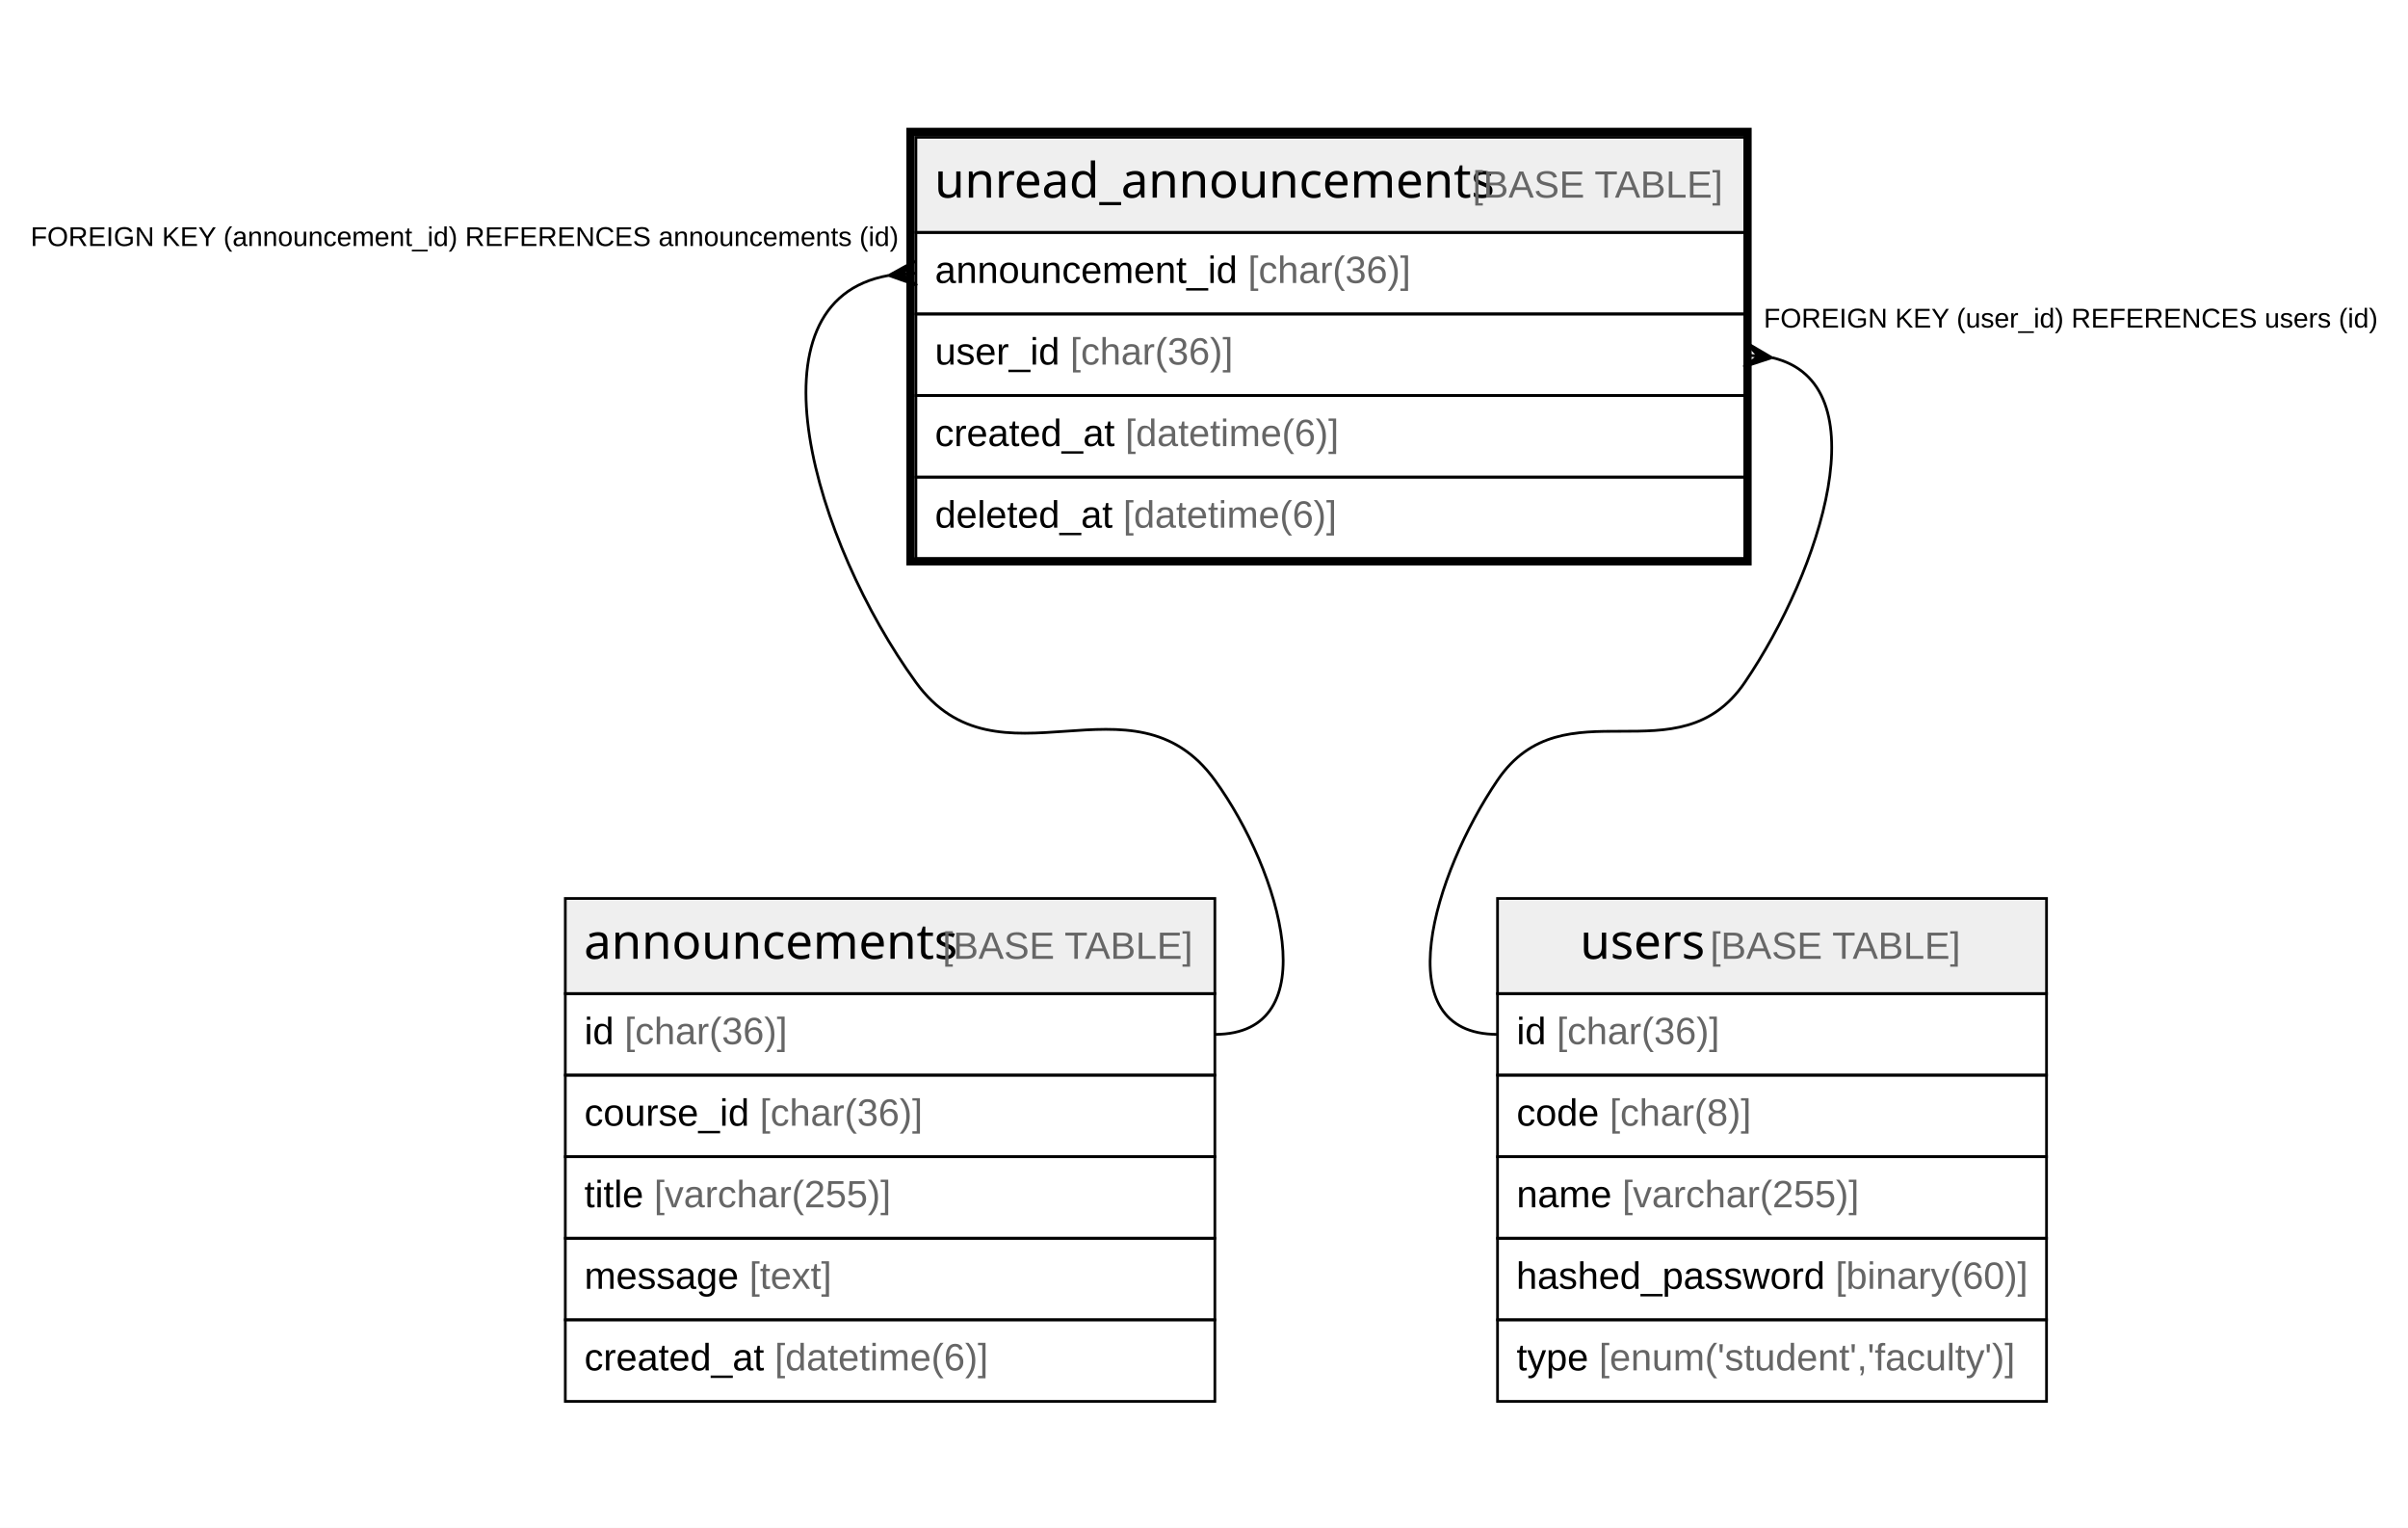
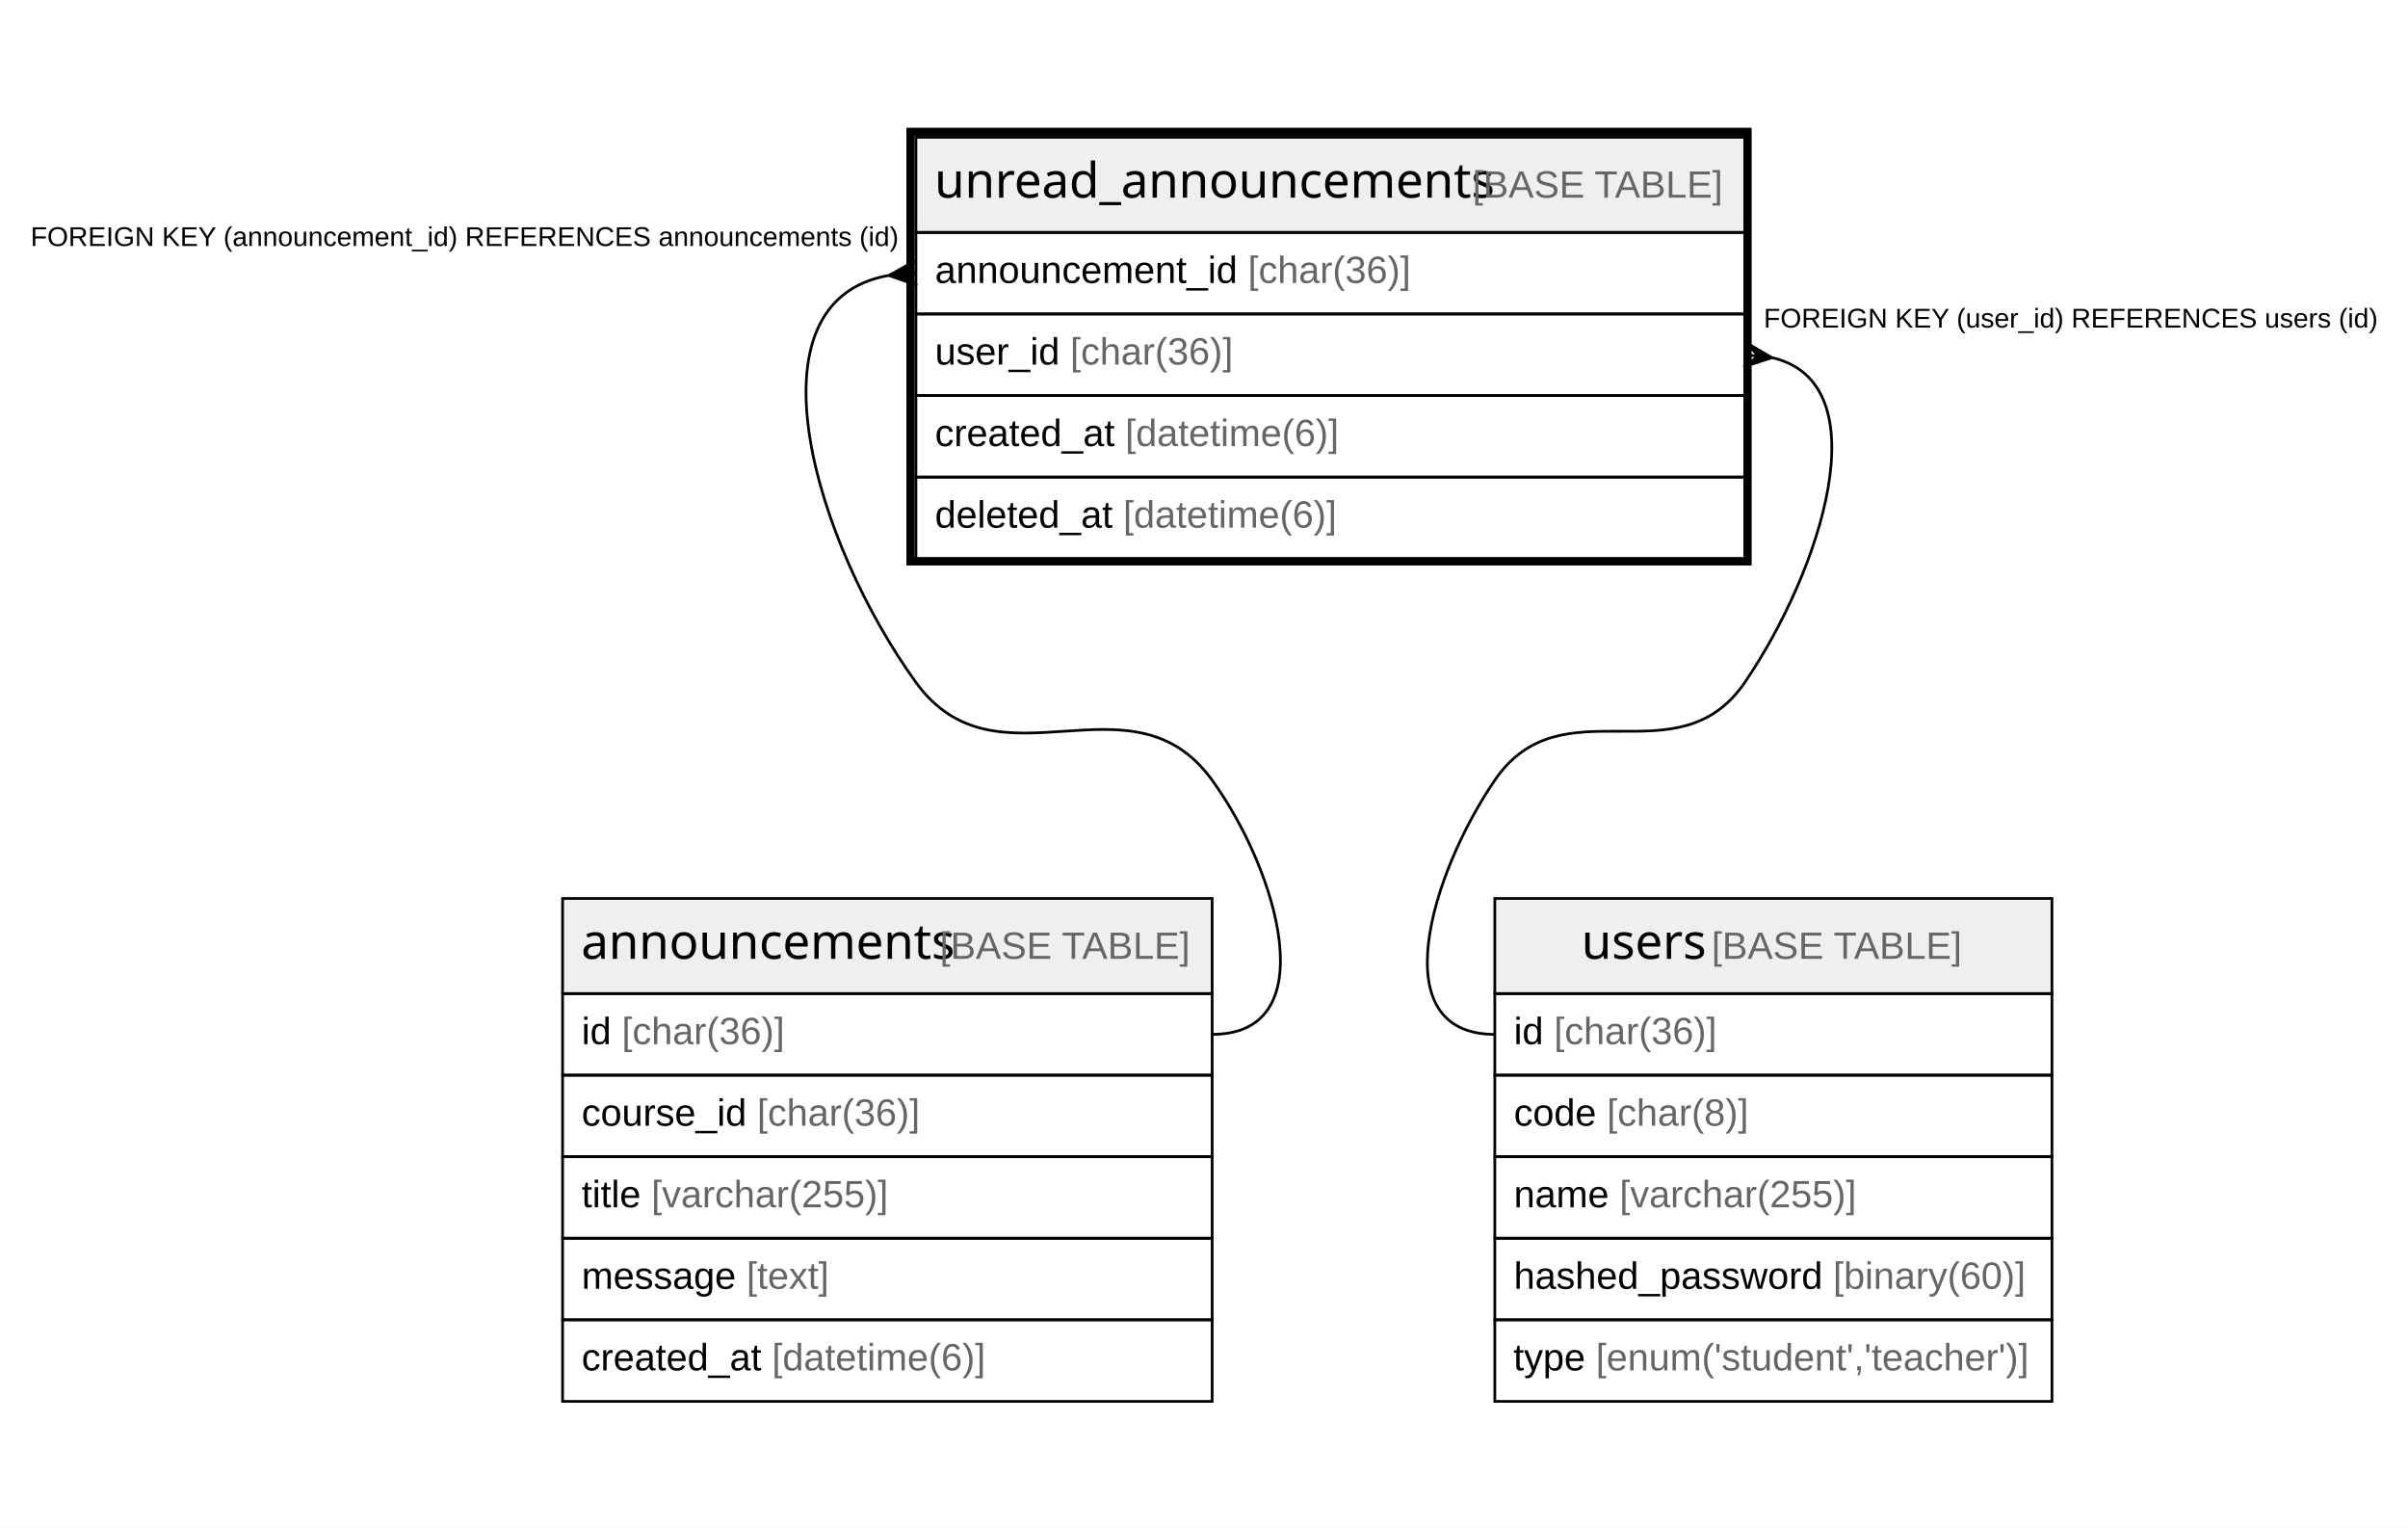
<svg xmlns="http://www.w3.org/2000/svg" width="886pt" height="562pt" viewBox="0.00 0.00 886.00 562.00">
  <g id="graph0" class="graph" transform="scale(1 1) rotate(0) translate(4 558)">
    <polygon fill="#ffffff" stroke="transparent" points="-4,4 -4,-558 882,-558 882,4 -4,4" />
    <g id="node1" class="node">
      <polygon fill="#efefef" stroke="transparent" points="333,-472.5 333,-507.5 638,-507.5 638,-472.5 333,-472.5" />
      <polygon fill="none" stroke="#000000" points="333,-472.5 333,-507.5 638,-507.5 638,-472.5 333,-472.5" />
      <text text-anchor="start" x="339.833" y="-485.3" font-family="Arial Bold" font-size="18.00" fill="#000000">unread_announcements</text>
      <text text-anchor="start" x="533.913" y="-485.3" font-family="Arial" font-size="14.00" fill="#000000"> </text>
      <text text-anchor="start" x="537.803" y="-485.3" font-family="Arial" font-size="14.00" fill="#666666">[BASE TABLE]</text>
      <polygon fill="none" stroke="#000000" points="333,-442.5 333,-472.5 638,-472.5 638,-442.5 333,-442.5" />
      <text text-anchor="start" x="340" y="-453.9" font-family="Arial" font-size="14.00" fill="#000000">announcement_id </text>
      <text text-anchor="start" x="455.157" y="-453.9" font-family="Arial" font-size="14.00" fill="#666666">[char(36)]</text>
      <polygon fill="none" stroke="#000000" points="333,-412.5 333,-442.5 638,-442.5 638,-412.5 333,-412.5" />
      <text text-anchor="start" x="340" y="-423.9" font-family="Arial" font-size="14.00" fill="#000000">user_id </text>
      <text text-anchor="start" x="389.788" y="-423.9" font-family="Arial" font-size="14.00" fill="#666666">[char(36)]</text>
      <polygon fill="none" stroke="#000000" points="333,-382.5 333,-412.5 638,-412.5 638,-382.5 333,-382.5" />
      <text text-anchor="start" x="340" y="-393.9" font-family="Arial" font-size="14.00" fill="#000000">created_at </text>
      <text text-anchor="start" x="410.028" y="-393.9" font-family="Arial" font-size="14.00" fill="#666666">[datetime(6)]</text>
      <polygon fill="none" stroke="#000000" points="333,-352.5 333,-382.5 638,-382.5 638,-352.5 333,-352.5" />
      <text text-anchor="start" x="340" y="-363.9" font-family="Arial" font-size="14.00" fill="#000000">deleted_at </text>
      <text text-anchor="start" x="409.257" y="-363.9" font-family="Arial" font-size="14.00" fill="#666666">[datetime(6)]</text>
      <polygon fill="none" stroke="#000000" stroke-width="3" points="331,-351.5 331,-509.5 639,-509.5 639,-351.5 331,-351.5" />
    </g>
    <g id="node2" class="node">
-       <polygon fill="#efefef" stroke="transparent" points="204,-192.5 204,-227.5 443,-227.5 443,-192.5 204,-192.5" />
-       <polygon fill="none" stroke="#000000" points="204,-192.5 204,-227.5 443,-227.5 443,-192.5 204,-192.5" />
-       <text text-anchor="start" x="210.848" y="-205.3" font-family="Arial Bold" font-size="18.00" fill="#000000">announcements</text>
-       <text text-anchor="start" x="338.898" y="-205.3" font-family="Arial" font-size="14.00" fill="#000000"> </text>
-       <text text-anchor="start" x="342.789" y="-205.3" font-family="Arial" font-size="14.00" fill="#666666">[BASE TABLE]</text>
-       <polygon fill="none" stroke="#000000" points="204,-162.5 204,-192.5 443,-192.5 443,-162.5 204,-162.5" />
-       <text text-anchor="start" x="211" y="-173.9" font-family="Arial" font-size="14.00" fill="#000000">id </text>
-       <text text-anchor="start" x="225.78" y="-173.9" font-family="Arial" font-size="14.00" fill="#666666">[char(36)]</text>
-       <polygon fill="none" stroke="#000000" points="204,-132.5 204,-162.5 443,-162.5 443,-132.5 204,-132.5" />
-       <text text-anchor="start" x="211" y="-143.9" font-family="Arial" font-size="14.00" fill="#000000">course_id </text>
-       <text text-anchor="start" x="275.571" y="-143.9" font-family="Arial" font-size="14.00" fill="#666666">[char(36)]</text>
-       <polygon fill="none" stroke="#000000" points="204,-102.5 204,-132.5 443,-132.5 443,-102.5 204,-102.5" />
-       <text text-anchor="start" x="211" y="-113.9" font-family="Arial" font-size="14.00" fill="#000000">title </text>
-       <text text-anchor="start" x="236.668" y="-113.9" font-family="Arial" font-size="14.00" fill="#666666">[varchar(255)]</text>
-       <polygon fill="none" stroke="#000000" points="204,-72.5 204,-102.5 443,-102.5 443,-72.5 204,-72.5" />
-       <text text-anchor="start" x="211" y="-83.9" font-family="Arial" font-size="14.00" fill="#000000">message </text>
-       <text text-anchor="start" x="271.682" y="-83.9" font-family="Arial" font-size="14.00" fill="#666666">[text]</text>
-       <polygon fill="none" stroke="#000000" points="204,-42.5 204,-72.5 443,-72.5 443,-42.5 204,-42.5" />
-       <text text-anchor="start" x="211" y="-53.9" font-family="Arial" font-size="14.00" fill="#000000">created_at </text>
-       <text text-anchor="start" x="281.028" y="-53.9" font-family="Arial" font-size="14.00" fill="#666666">[datetime(6)]</text>
+       <polygon fill="#efefef" stroke="transparent" points="203,-192.5 203,-227.5 442,-227.5 442,-192.5 203,-192.5" />
+       <polygon fill="none" stroke="#000000" points="203,-192.5 203,-227.5 442,-227.5 442,-192.5 203,-192.5" />
+       <text text-anchor="start" x="209.848" y="-205.3" font-family="Arial Bold" font-size="18.00" fill="#000000">announcements</text>
+       <text text-anchor="start" x="337.898" y="-205.3" font-family="Arial" font-size="14.00" fill="#000000"> </text>
+       <text text-anchor="start" x="341.789" y="-205.3" font-family="Arial" font-size="14.00" fill="#666666">[BASE TABLE]</text>
+       <polygon fill="none" stroke="#000000" points="203,-162.5 203,-192.5 442,-192.5 442,-162.5 203,-162.5" />
+       <text text-anchor="start" x="210" y="-173.9" font-family="Arial" font-size="14.00" fill="#000000">id </text>
+       <text text-anchor="start" x="224.78" y="-173.9" font-family="Arial" font-size="14.00" fill="#666666">[char(36)]</text>
+       <polygon fill="none" stroke="#000000" points="203,-132.5 203,-162.5 442,-162.5 442,-132.5 203,-132.5" />
+       <text text-anchor="start" x="210" y="-143.9" font-family="Arial" font-size="14.00" fill="#000000">course_id </text>
+       <text text-anchor="start" x="274.571" y="-143.9" font-family="Arial" font-size="14.00" fill="#666666">[char(36)]</text>
+       <polygon fill="none" stroke="#000000" points="203,-102.5 203,-132.5 442,-132.5 442,-102.5 203,-102.5" />
+       <text text-anchor="start" x="210" y="-113.9" font-family="Arial" font-size="14.00" fill="#000000">title </text>
+       <text text-anchor="start" x="235.668" y="-113.9" font-family="Arial" font-size="14.00" fill="#666666">[varchar(255)]</text>
+       <polygon fill="none" stroke="#000000" points="203,-72.5 203,-102.5 442,-102.5 442,-72.5 203,-72.5" />
+       <text text-anchor="start" x="210" y="-83.9" font-family="Arial" font-size="14.00" fill="#000000">message </text>
+       <text text-anchor="start" x="270.682" y="-83.9" font-family="Arial" font-size="14.00" fill="#666666">[text]</text>
+       <polygon fill="none" stroke="#000000" points="203,-42.5 203,-72.5 442,-72.5 442,-42.5 203,-42.5" />
+       <text text-anchor="start" x="210" y="-53.9" font-family="Arial" font-size="14.00" fill="#000000">created_at </text>
+       <text text-anchor="start" x="280.028" y="-53.9" font-family="Arial" font-size="14.00" fill="#666666">[datetime(6)]</text>
    </g>
    <g id="edge1" class="edge">
-       <path fill="none" stroke="#000000" d="M322.861,-456.658C269.168,-447.089 295.888,-358.194 333,-307 363.192,-265.352 412.808,-312.648 443,-271 467.39,-237.355 484.556,-177.5 443,-177.5" />
-       <polygon fill="#000000" stroke="#000000" points="323.034,-456.673 332.628,-461.985 328.017,-457.086 333,-457.5 333,-457.5 333,-457.5 328.017,-457.086 333.372,-453.015 323.034,-456.673 323.034,-456.673" />
+       <path fill="none" stroke="#000000" d="M322.861,-456.659C269.175,-447.094 295.958,-358.245 333,-307 362.888,-265.653 412.112,-312.347 442,-271 466.344,-237.322 483.556,-177.5 442,-177.5" />
+       <polygon fill="#000000" stroke="#000000" points="323.034,-456.673 332.628,-461.985 328.017,-457.087 333,-457.5 333,-457.5 333,-457.5 328.017,-457.087 333.372,-453.015 323.034,-456.673 323.034,-456.673" />
      <text text-anchor="start" x="7.253" y="-467.5" font-family="Arial" font-size="10.00" fill="#000000">FOREIGN KEY (announcement_id) REFERENCES announcements (id)</text>
    </g>
    <g id="node3" class="node">
-       <polygon fill="#efefef" stroke="transparent" points="547,-192.5 547,-227.5 749,-227.5 749,-192.5 547,-192.5" />
-       <polygon fill="none" stroke="#000000" points="547,-192.5 547,-227.5 749,-227.5 749,-192.5 547,-192.5" />
-       <text text-anchor="start" x="577.371" y="-205.3" font-family="Arial Bold" font-size="18.00" fill="#000000">users</text>
-       <text text-anchor="start" x="621.375" y="-205.3" font-family="Arial" font-size="14.00" fill="#000000"> </text>
-       <text text-anchor="start" x="625.266" y="-205.3" font-family="Arial" font-size="14.00" fill="#666666">[BASE TABLE]</text>
-       <polygon fill="none" stroke="#000000" points="547,-162.5 547,-192.5 749,-192.5 749,-162.5 547,-162.5" />
-       <text text-anchor="start" x="554" y="-173.9" font-family="Arial" font-size="14.00" fill="#000000">id </text>
-       <text text-anchor="start" x="568.78" y="-173.9" font-family="Arial" font-size="14.00" fill="#666666">[char(36)]</text>
-       <polygon fill="none" stroke="#000000" points="547,-132.5 547,-162.5 749,-162.5 749,-132.5 547,-132.5" />
-       <text text-anchor="start" x="554" y="-143.9" font-family="Arial" font-size="14.00" fill="#000000">code </text>
-       <text text-anchor="start" x="588.238" y="-143.9" font-family="Arial" font-size="14.00" fill="#666666">[char(8)]</text>
-       <polygon fill="none" stroke="#000000" points="547,-102.5 547,-132.5 749,-132.5 749,-102.5 547,-102.5" />
-       <text text-anchor="start" x="554" y="-113.9" font-family="Arial" font-size="14.00" fill="#000000">name </text>
-       <text text-anchor="start" x="592.899" y="-113.9" font-family="Arial" font-size="14.00" fill="#666666">[varchar(255)]</text>
-       <polygon fill="none" stroke="#000000" points="547,-72.5 547,-102.5 749,-102.5 749,-72.5 547,-72.5" />
-       <text text-anchor="start" x="553.867" y="-83.9" font-family="Arial" font-size="14.00" fill="#000000">hashed_password </text>
-       <text text-anchor="start" x="671.351" y="-83.9" font-family="Arial" font-size="14.00" fill="#666666">[binary(60)]</text>
-       <polygon fill="none" stroke="#000000" points="547,-42.5 547,-72.5 749,-72.5 749,-42.5 547,-42.5" />
-       <text text-anchor="start" x="554" y="-53.9" font-family="Arial" font-size="14.00" fill="#000000">type </text>
-       <text text-anchor="start" x="584.346" y="-53.9" font-family="Arial" font-size="14.00" fill="#666666">[enum('student','faculty')]</text>
+       <polygon fill="#efefef" stroke="transparent" points="546,-192.5 546,-227.5 751,-227.5 751,-192.5 546,-192.5" />
+       <polygon fill="none" stroke="#000000" points="546,-192.5 546,-227.5 751,-227.5 751,-192.5 546,-192.5" />
+       <text text-anchor="start" x="577.871" y="-205.3" font-family="Arial Bold" font-size="18.00" fill="#000000">users</text>
+       <text text-anchor="start" x="621.875" y="-205.3" font-family="Arial" font-size="14.00" fill="#000000"> </text>
+       <text text-anchor="start" x="625.766" y="-205.3" font-family="Arial" font-size="14.00" fill="#666666">[BASE TABLE]</text>
+       <polygon fill="none" stroke="#000000" points="546,-162.5 546,-192.5 751,-192.5 751,-162.5 546,-162.5" />
+       <text text-anchor="start" x="553" y="-173.9" font-family="Arial" font-size="14.00" fill="#000000">id </text>
+       <text text-anchor="start" x="567.78" y="-173.9" font-family="Arial" font-size="14.00" fill="#666666">[char(36)]</text>
+       <polygon fill="none" stroke="#000000" points="546,-132.5 546,-162.5 751,-162.5 751,-132.5 546,-132.5" />
+       <text text-anchor="start" x="553" y="-143.9" font-family="Arial" font-size="14.00" fill="#000000">code </text>
+       <text text-anchor="start" x="587.238" y="-143.9" font-family="Arial" font-size="14.00" fill="#666666">[char(8)]</text>
+       <polygon fill="none" stroke="#000000" points="546,-102.5 546,-132.5 751,-132.5 751,-102.5 546,-102.5" />
+       <text text-anchor="start" x="553" y="-113.9" font-family="Arial" font-size="14.00" fill="#000000">name </text>
+       <text text-anchor="start" x="591.899" y="-113.9" font-family="Arial" font-size="14.00" fill="#666666">[varchar(255)]</text>
+       <polygon fill="none" stroke="#000000" points="546,-72.5 546,-102.5 751,-102.5 751,-72.5 546,-72.5" />
+       <text text-anchor="start" x="553" y="-83.9" font-family="Arial" font-size="14.00" fill="#000000">hashed_password </text>
+       <text text-anchor="start" x="670.484" y="-83.9" font-family="Arial" font-size="14.00" fill="#666666">[binary(60)]</text>
+       <polygon fill="none" stroke="#000000" points="546,-42.5 546,-72.5 751,-72.5 751,-42.5 546,-42.5" />
+       <text text-anchor="start" x="552.844" y="-53.9" font-family="Arial" font-size="14.00" fill="#000000">type </text>
+       <text text-anchor="start" x="583.191" y="-53.9" font-family="Arial" font-size="14.00" fill="#666666">[enum('student','teacher')]</text>
    </g>
    <g id="edge2" class="edge">
-       <path fill="none" stroke="#000000" d="M648.179,-426.407C688.225,-416.941 665.992,-348.176 638,-307 613.548,-271.03 571.452,-306.97 547,-271 523.638,-236.633 505.444,-177.5 547,-177.5" />
-       <polygon fill="#000000" stroke="#000000" points="647.943,-426.433 637.52,-423.026 642.971,-426.966 638,-427.5 638,-427.5 638,-427.5 642.971,-426.966 638.48,-431.974 647.943,-426.433 647.943,-426.433" />
+       <path fill="none" stroke="#000000" d="M648.18,-426.406C688.236,-416.933 666.068,-348.124 638,-307 613.247,-270.734 570.753,-307.266 546,-271 522.574,-236.677 504.444,-177.5 546,-177.5" />
+       <polygon fill="#000000" stroke="#000000" points="647.943,-426.432 637.519,-423.026 642.971,-426.966 638,-427.5 638,-427.5 638,-427.5 642.971,-426.966 638.481,-431.974 647.943,-426.432 647.943,-426.432" />
      <text text-anchor="start" x="644.945" y="-437.5" font-family="Arial" font-size="10.00" fill="#000000">FOREIGN KEY (user_id) REFERENCES users (id)</text>
    </g>
  </g>
</svg>
